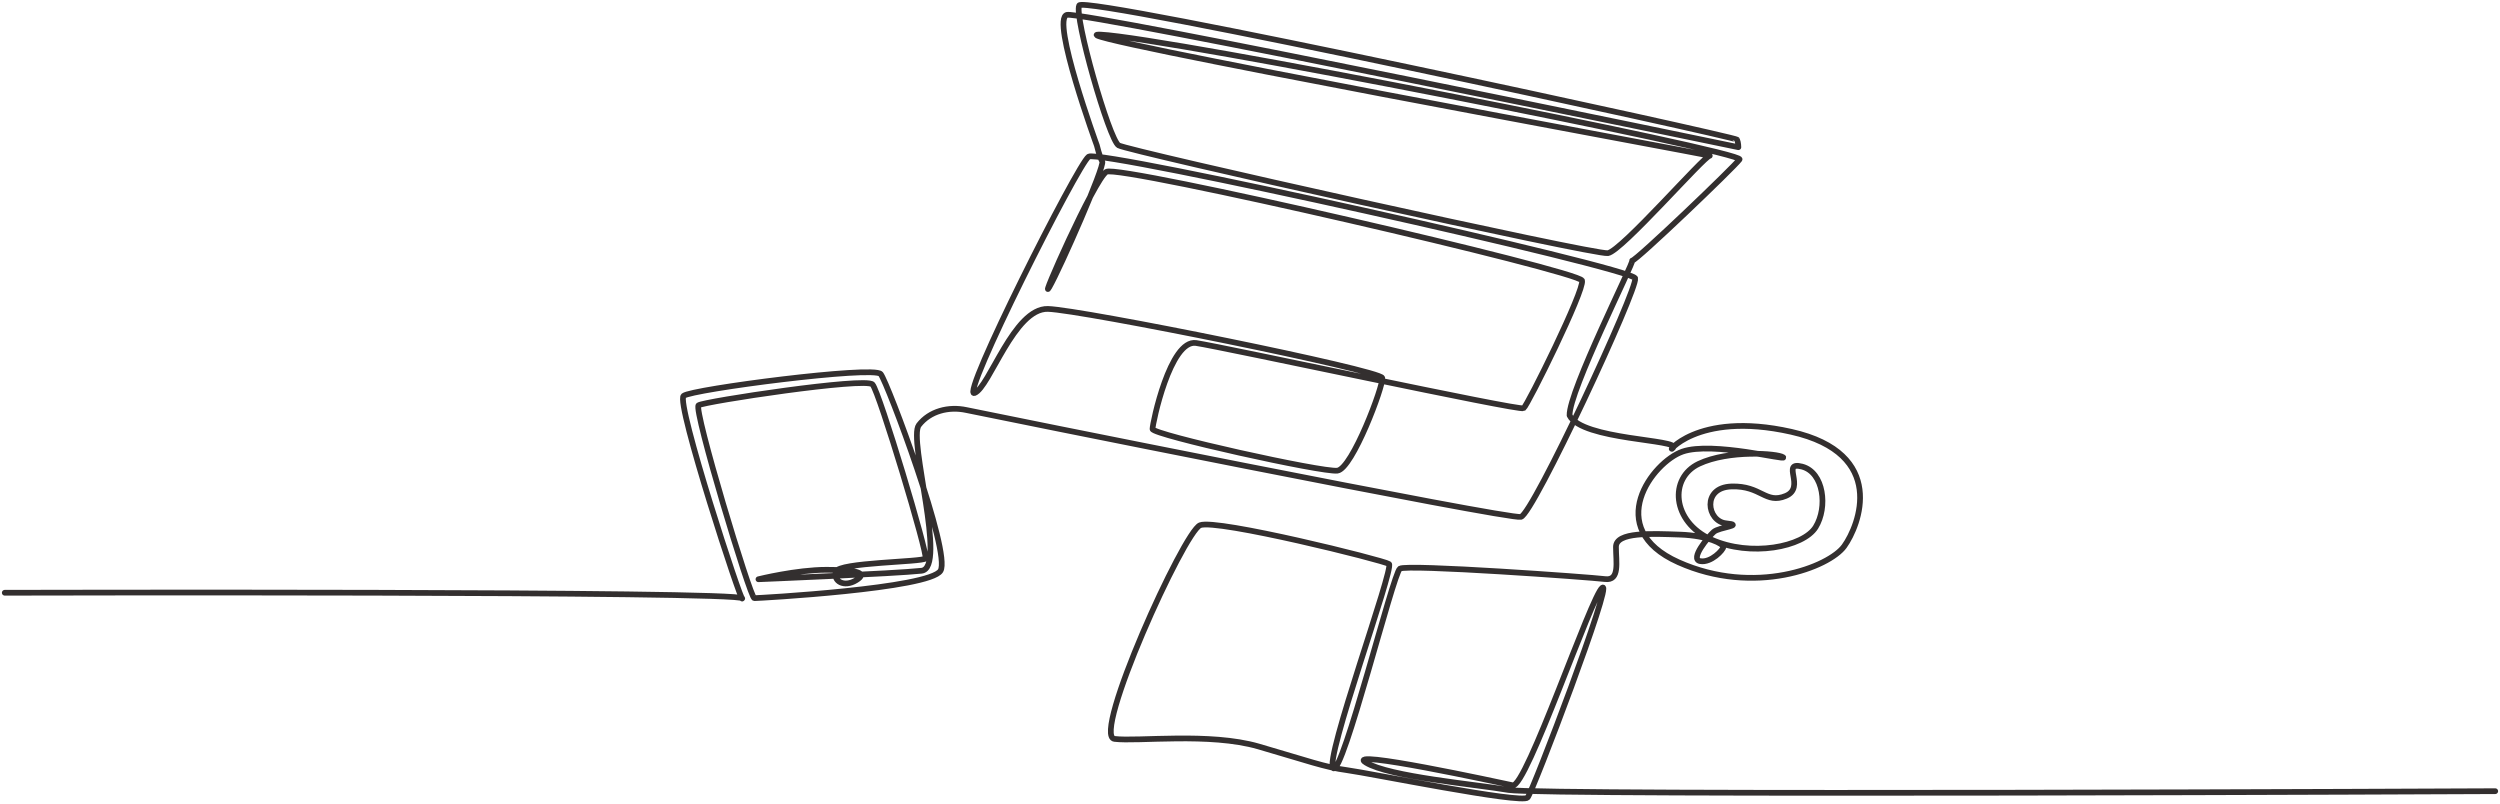
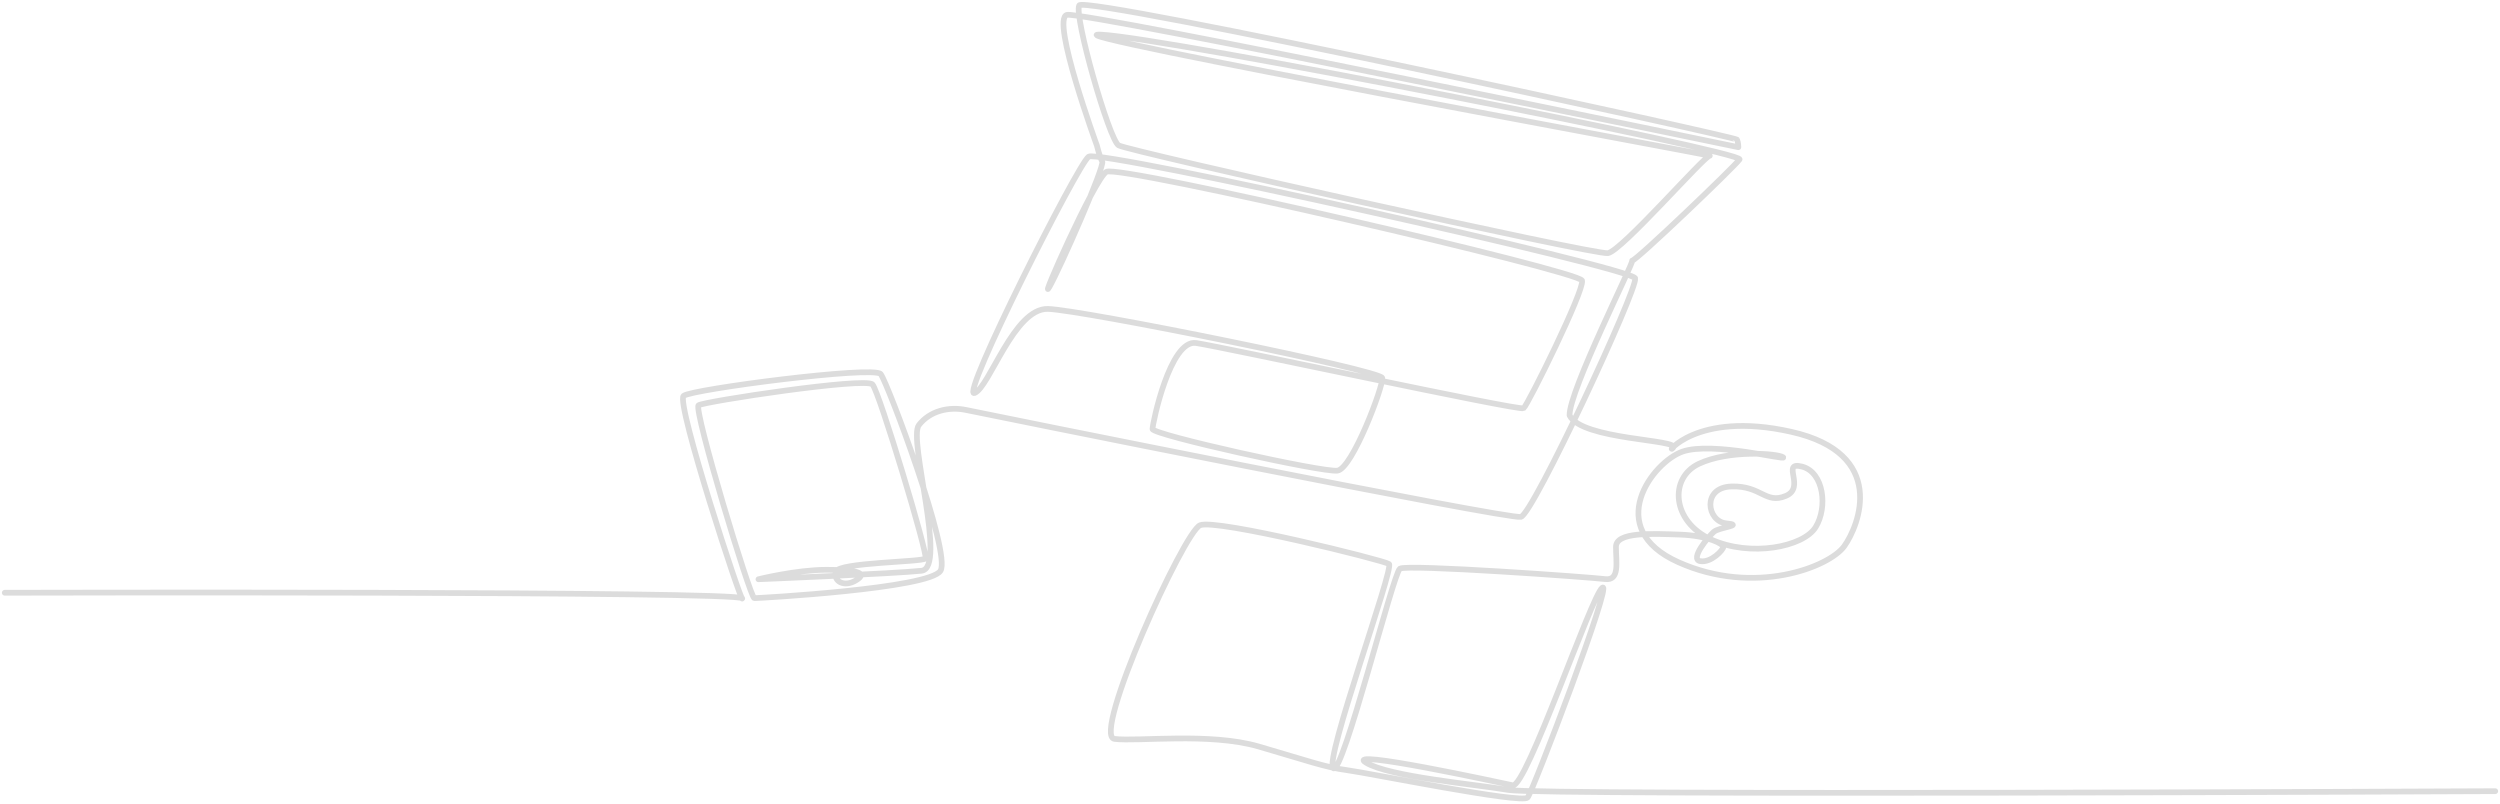
<svg xmlns="http://www.w3.org/2000/svg" version="1.1" id="Layer_2_00000024691834120654314390000002179237615238890132_" x="0px" y="0px" viewBox="0 0 3147.2 1011.3" style="enable-background:new 0 0 3147.2 1011.3;" xml:space="preserve">
  <style type="text/css">
- 	.st0{fill:none;stroke:#332F2F;stroke-width:7.2;stroke-linecap:round;stroke-linejoin:round;}
+ 	.st0{fill:none;stroke:#dcdcdc;stroke-width:7.2;stroke-linecap:round;stroke-linejoin:round;}
</style>
  <g id="Layer_1-2">
    <path class="st0" d="M6,746.2c0,0,928.4-2.4,928.4,7.1s-84-246.7-73.8-255c10.3-8.3,239.5-38.1,248.1-27.4   c8.6,10.7,89,225,75.3,247.6c-13.7,22.6-229.3,34.5-234.4,34.5s-77-238.1-70.2-242.8c6.8-4.8,210.4-35.7,219-26.2   c8.6,9.5,70.2,214.3,66.7,219s-109.5,4.8-112.9,16.7c-3.4,11.9,10.3,20.2,25.7,10.7c15.4-9.5,0-13.1-37.6-13.1   s-85.5,11.9-85.5,11.9s172.8-7.1,205.3-10.7c32.5-3.6-17.1-165.5-3.4-183.3s37.6-23.8,59.9-19c22.2,4.8,682.6,138.1,698,134.5   c15.4-3.6,147.4-287.3,143.9-300.4c-3.4-13.1-674.3-162.6-688-153.1c-13.7,9.5-162.5,304.7-143.7,297.6s49.6-107.1,92.4-105.9   s419.2,77.4,420.9,86.9c1.7,9.5-37.6,114.3-56.5,116.7c-18.8,2.4-232.7-45.2-232.7-52.4s22.2-113.1,54.8-108.3   s407.2,85.7,412.3,82.1c5.1-3.6,77-148.8,73.6-160.7c-3.4-11.9-583.4-146.4-598.8-136.9c-15.4,9.5-85.6,169-71.9,145.2   c13.7-23.8,70.2-152.4,66.7-158.3c-3.4-5.9-6.8-20.2-6.8-20.2s-58.2-159.5-37.6-164.3c20.5-4.8,845.2,166.6,845.2,166.6   s0-5.9-1.7-9.5c-1.7-3.6-821.2-182.1-828.1-169c-6.8,13.1,37.6,169,49.6,176.2c12,7.1,598.8,138.1,615.9,135.7   c17.1-2.4,121.5-122.6,128.3-122.6S1305.4,40,1385.8,43.6c80.4,3.6,811,147.6,804.1,157.1c-6.8,9.5-130,127.4-135.2,127.4   c3.1,0.5-79.9,164.8-78.8,194.9c15.4,31,140.4,30.1,130.2,40.8c-10.3,10.7,27.4-47.6,148.9-20.2c121.5,27.4,85.5,117.8,66.7,144   s-112.9,63.1-208.7,20.2c-95.8-42.8-32.5-126.2,5.1-139.3s133.4,11.9,126.6,7.1c-6.8-4.8-68.4-9.5-106.1,8.3   c-37.6,17.8-34.2,72.6,15.4,95.2c49.6,22.6,116.3,9.5,131.7-15.5c15.4-25,10.3-69-17.1-76.2c-27.4-7.1,5.1,26.2-20.5,36.9   c-25.7,10.7-30.8-13.1-68.4-11.9s-30.8,44-6.8,46.4c23.9,2.4-8.6,4.8-15.4,10.7c-6.8,6-30.8,34.5-17.1,36.9   c13.7,2.4,29.1-14.3,29.1-17.9s-18.8-14.3-54.8-15.5c-35.9-1.2-80.4-3.6-80.4,15.5s5.1,42.8-13.7,40.5   c-18.8-2.4-249.8-19-258.3-13.1c-8.6,6-71.9,260.7-83.8,251.2c-12-9.5,77-252.3,70.1-257.1s-217.3-57.1-237.8-48.8   c-20.5,8.3-136.9,265.4-107.8,269s119.8-8.3,181.3,9.5c61.6,17.9,83.8,26.2,111.2,29.8c27.4,3.6,220.7,42.9,227.6,34.5   c6.8-8.3,107.8-273.8,94.1-264.2c-13.7,9.5-95.8,252.4-112.9,248.8c-17.1-3.6-213.9-46.4-184.8-28.6   c29.1,17.9,138.6,27.4,179.6,34.5s1242.1,1.5,1242.1,1.5" />
  </g>
</svg>
